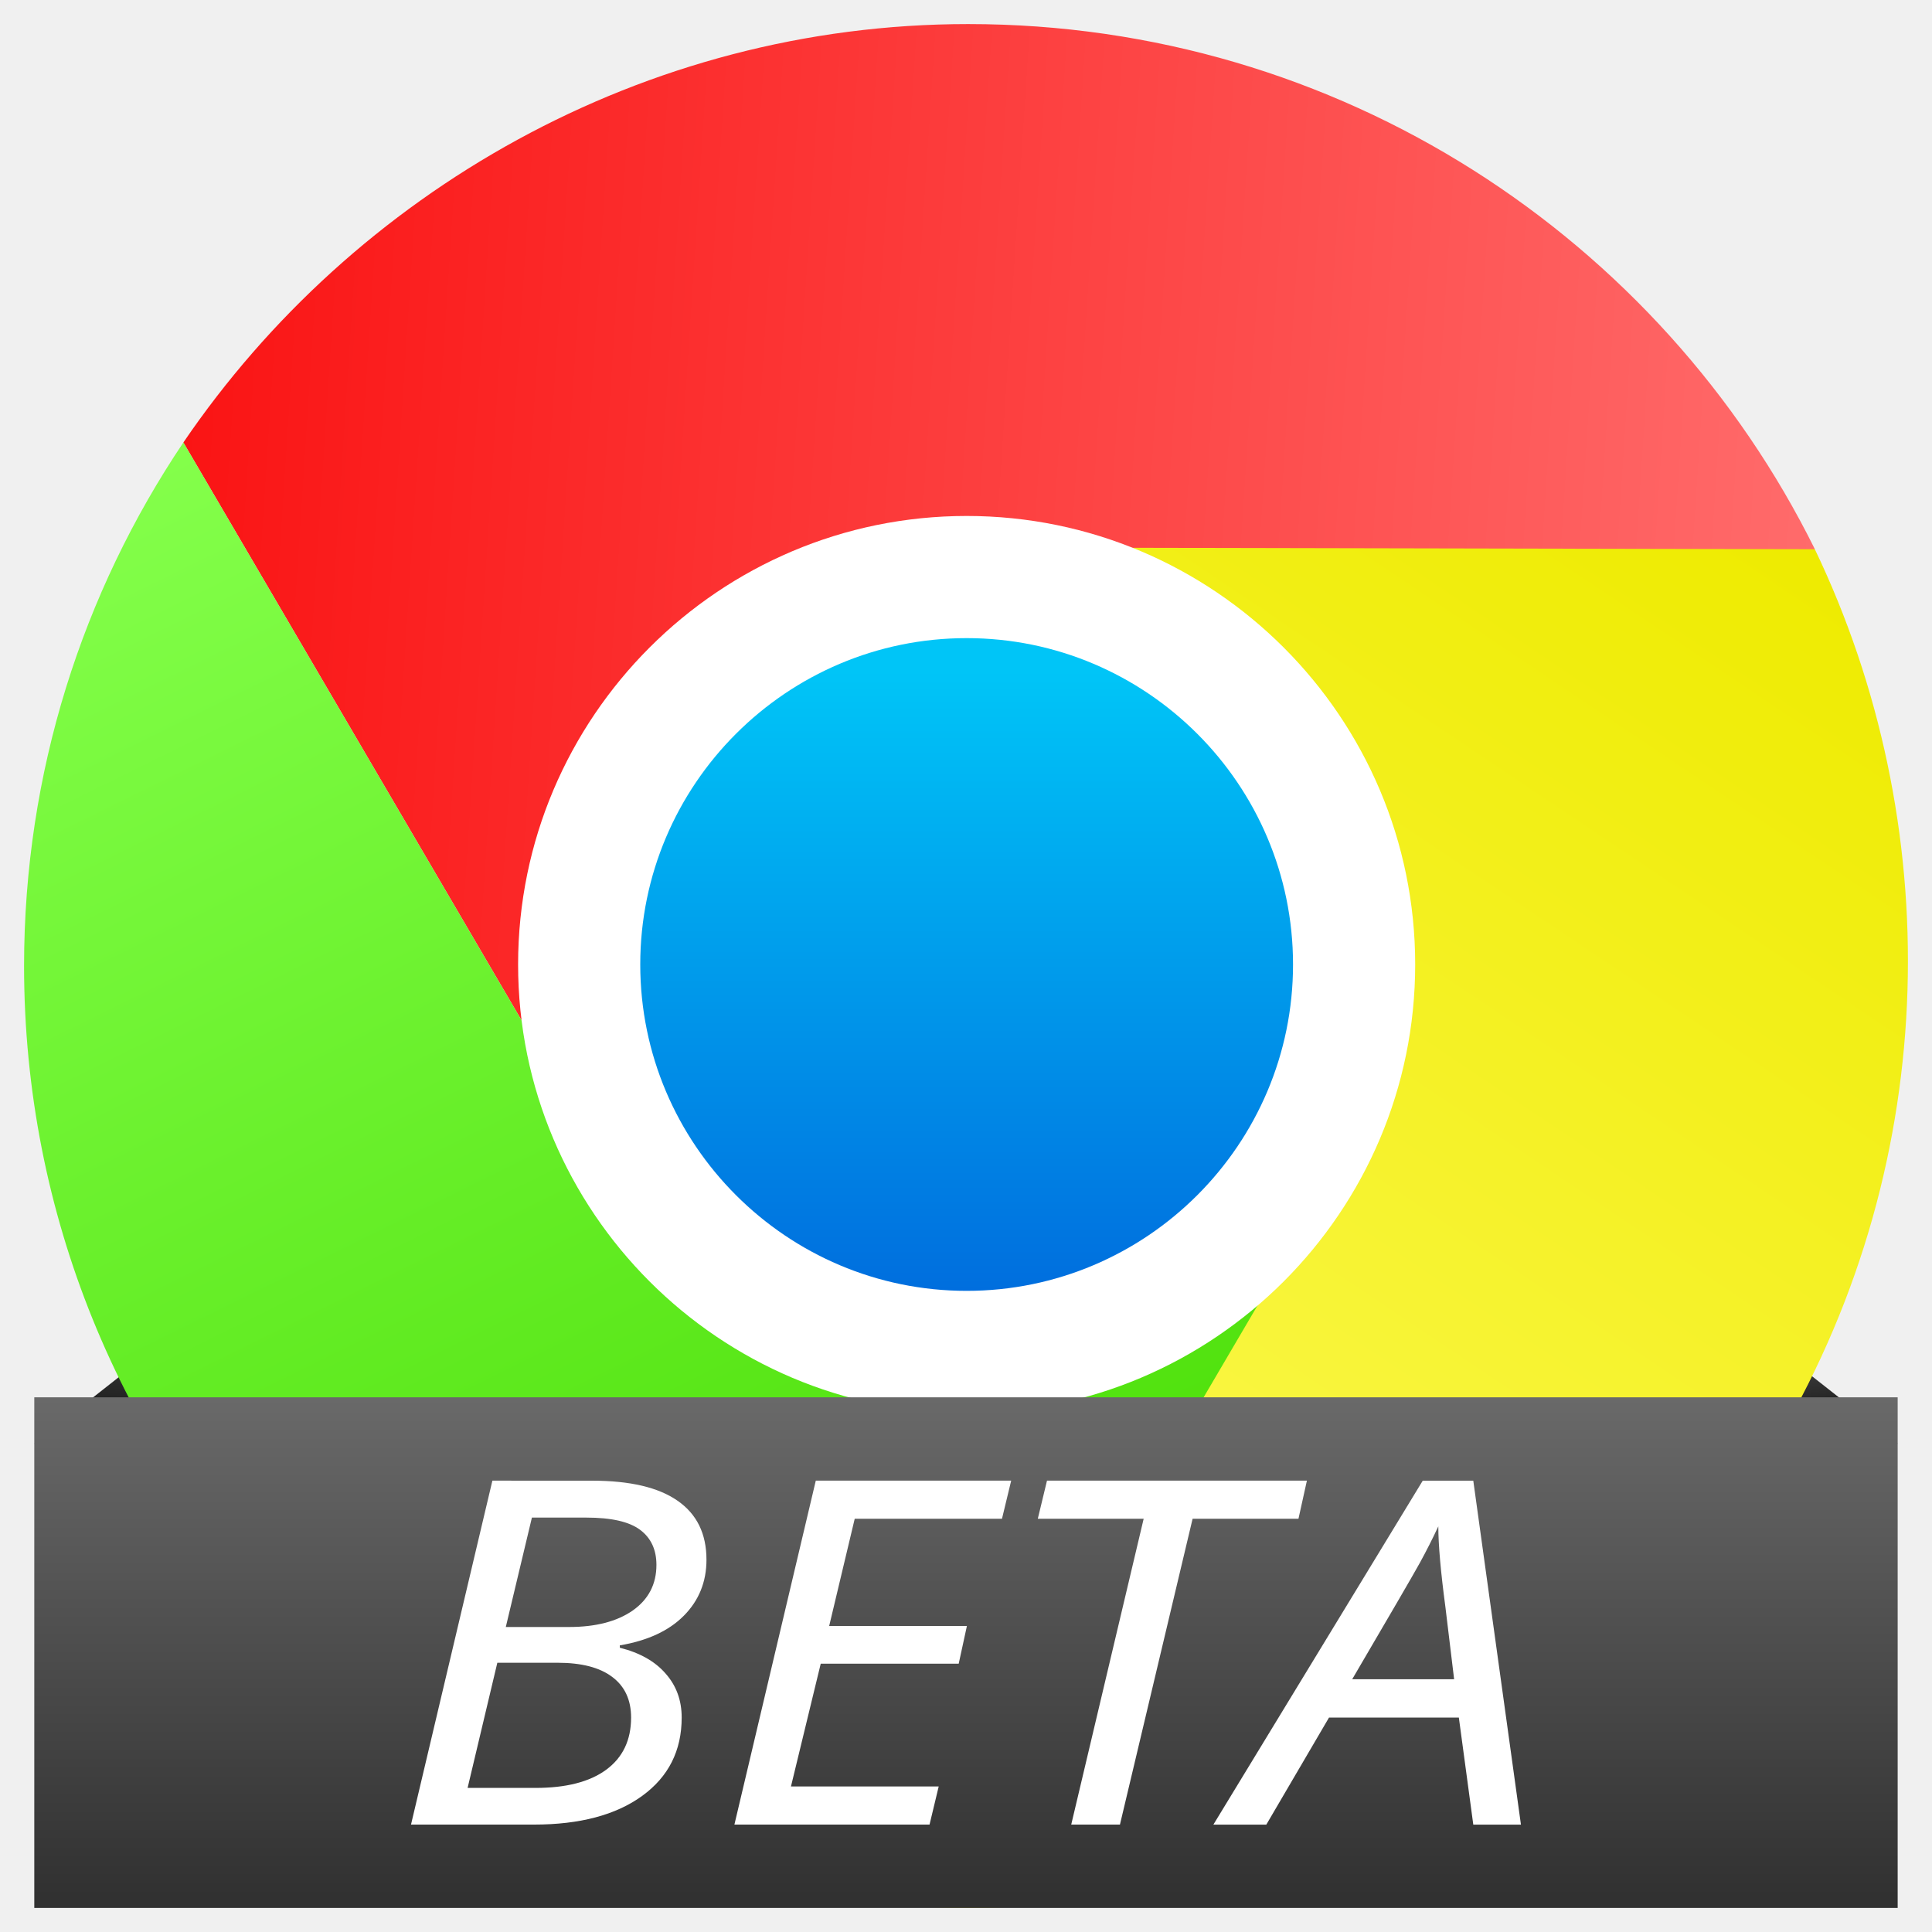
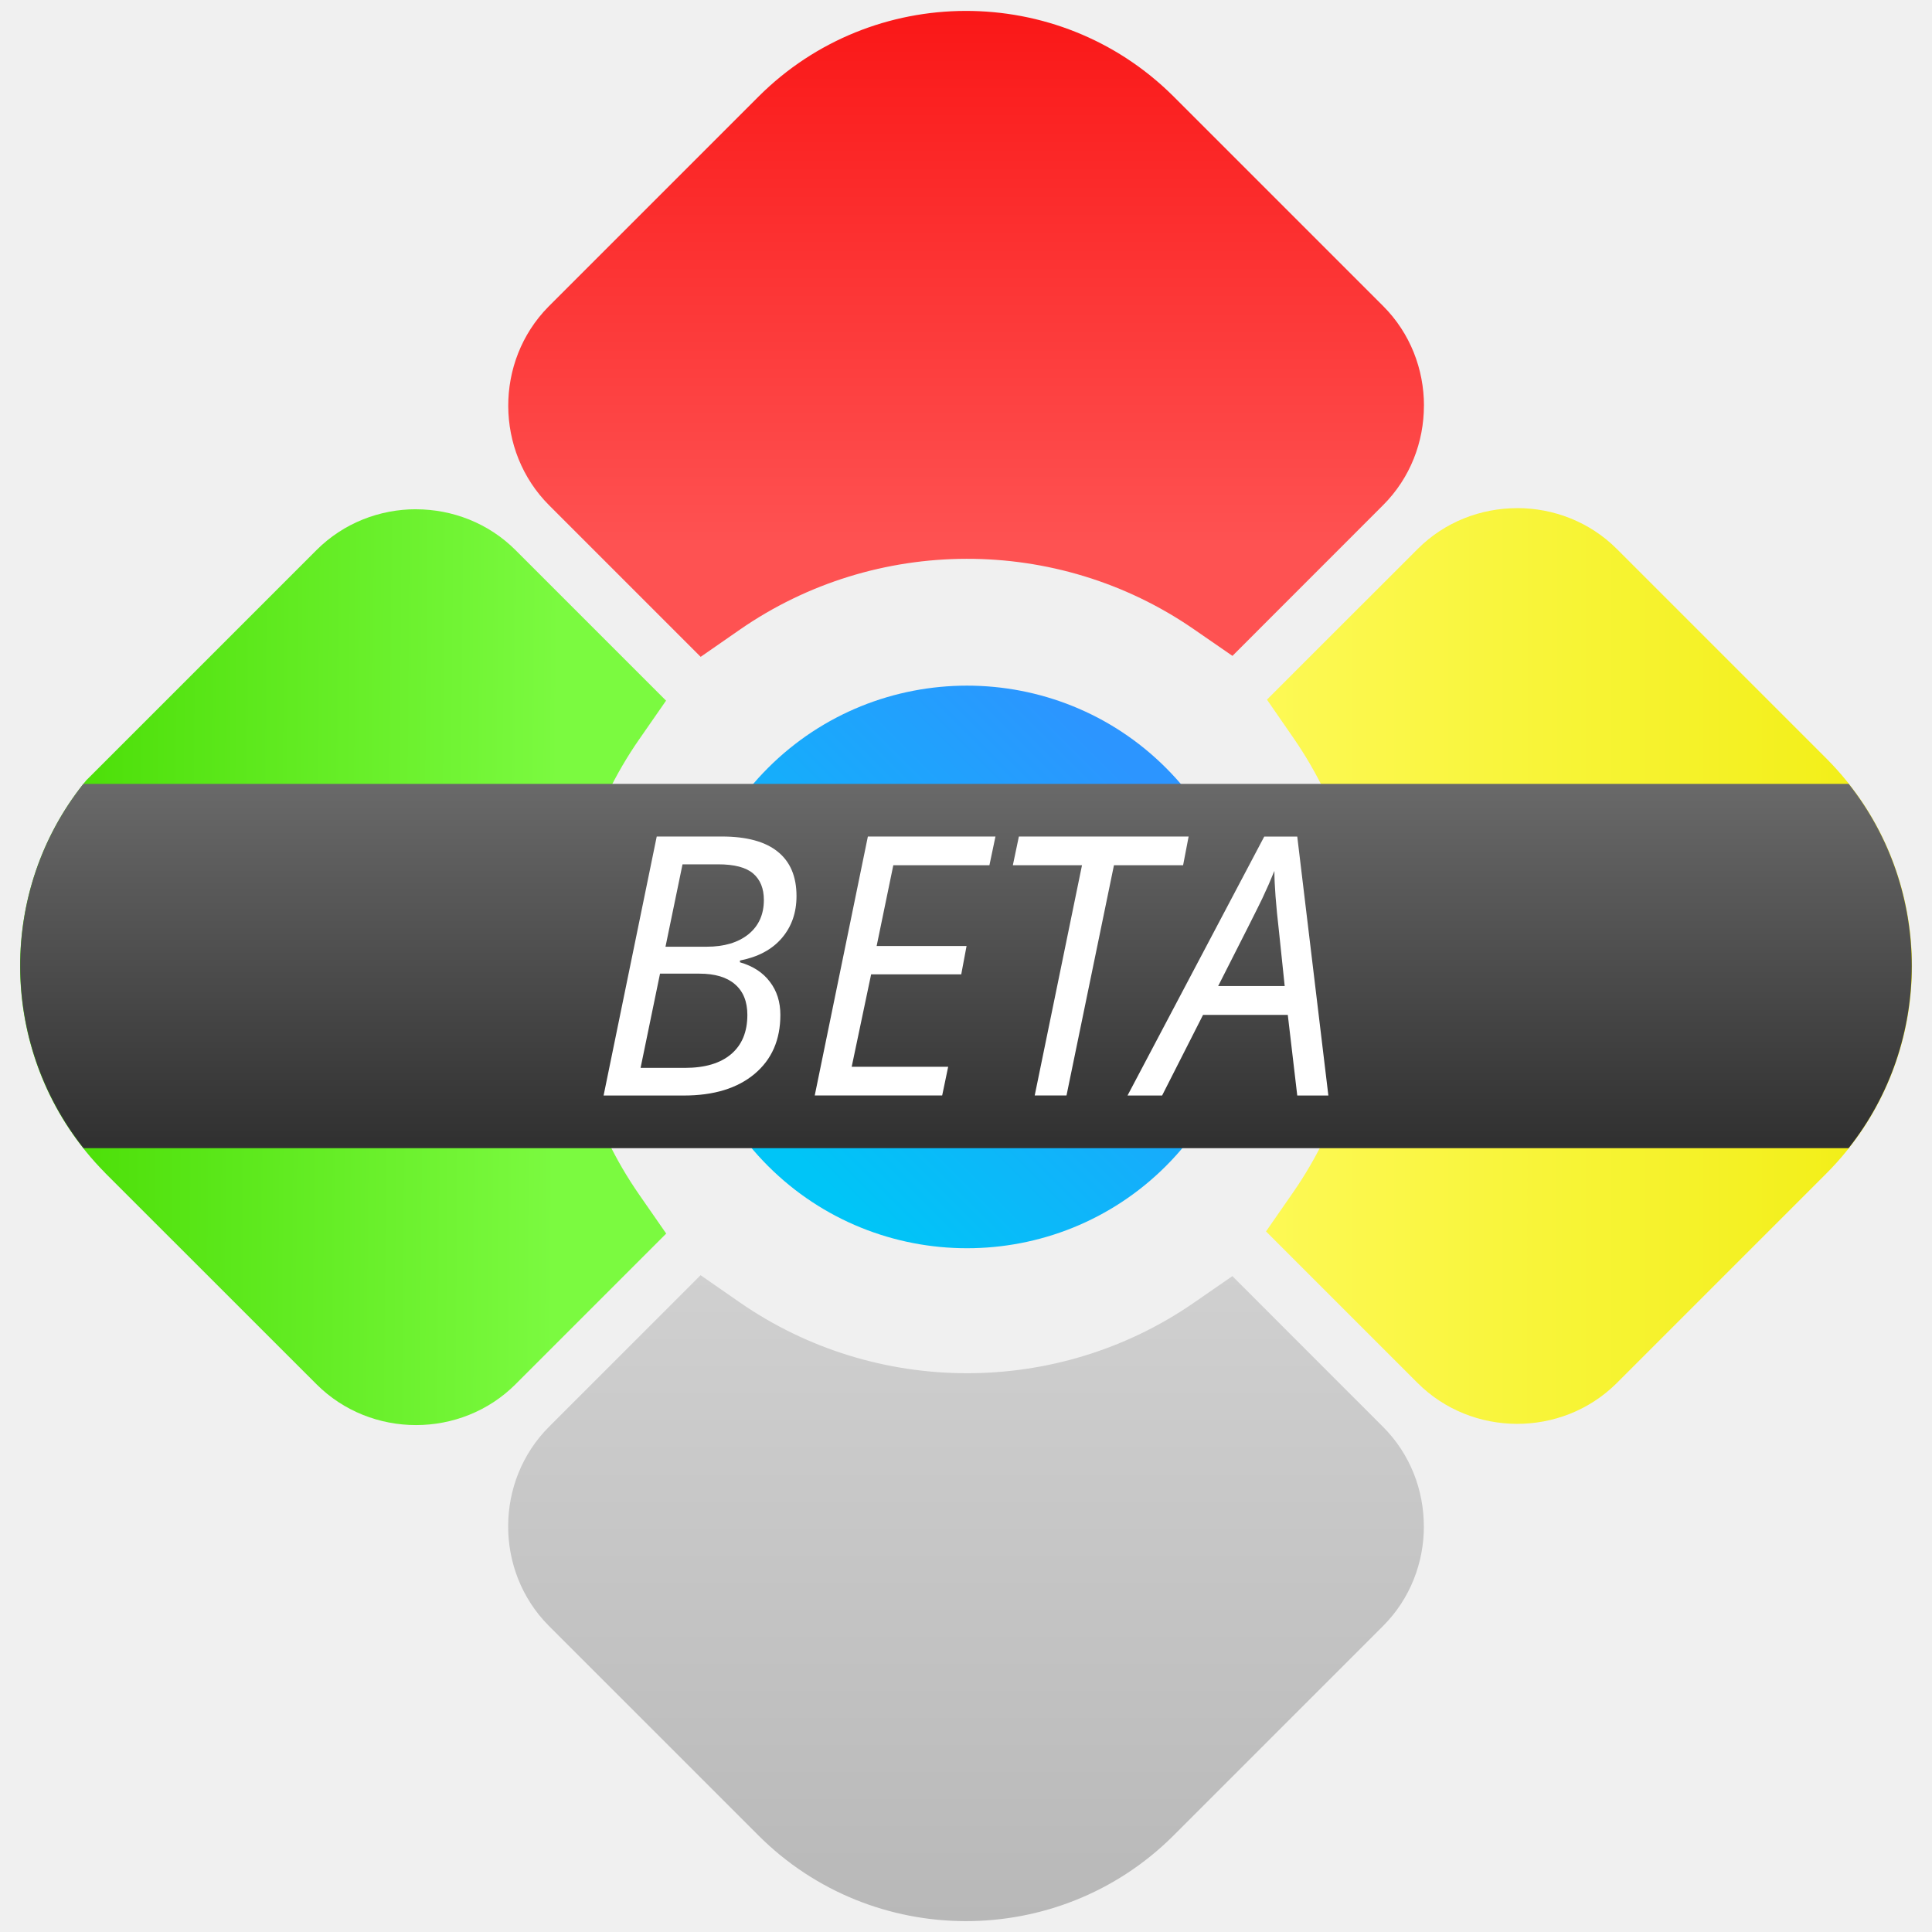
<svg xmlns="http://www.w3.org/2000/svg" xmlns:xlink="http://www.w3.org/1999/xlink" id="SVGRoot" version="1.1" viewBox="0 0 48 48" height="48px" width="48px">
  <defs id="defs1738">
    <linearGradient id="linearGradient888">
      <stop id="stop884" offset="0" style="stop-color:#006ede;stop-opacity:1" />
      <stop id="stop886" offset="1" style="stop-color:#00c5f7;stop-opacity:1" />
    </linearGradient>
    <linearGradient id="linearGradient880">
      <stop id="stop876" offset="0" style="stop-color:#eeeb00;stop-opacity:1" />
      <stop id="stop878" offset="1" style="stop-color:#fffb62;stop-opacity:1" />
    </linearGradient>
    <linearGradient id="linearGradient872">
      <stop id="stop868" offset="0" style="stop-color:#fa1414;stop-opacity:1" />
      <stop id="stop870" offset="1" style="stop-color:#ff6b6b;stop-opacity:1" />
    </linearGradient>
    <linearGradient id="linearGradient862">
      <stop id="stop858" offset="0" style="stop-color:#45db00;stop-opacity:1" />
      <stop id="stop860" offset="1" style="stop-color:#84ff4b;stop-opacity:1" />
    </linearGradient>
    <linearGradient id="linearGradient905" gradientUnits="userSpaceOnUse" x1="392.235" x2="433.433" y1="506.288" y2="515.003" gradientTransform="matrix(0.9893664,0,0,0.9893664,-400.5189,-500.8986)">
      <stop offset="0" stop-color="#db4437" id="stop901" style="stop-color:#fa0606;stop-opacity:1" />
      <stop offset="1" stop-color="#fd5757" id="stop903" style="stop-color:#fd3434;stop-opacity:1" />
    </linearGradient>
    <linearGradient id="linearGradient895" gradientUnits="userSpaceOnUse" x1="429.456" x2="411.887" y1="513.604" y2="547.453" gradientTransform="matrix(0.9893664,0,0,0.9893664,-400.5189,-500.8986)">
      <stop offset="0" stop-color="#ffcd40" id="stop891" style="stop-color:#fef800;stop-opacity:1" />
      <stop offset="1" stop-color="#fee145" id="stop893" style="stop-color:#fcfd2f;stop-opacity:1" />
    </linearGradient>
    <linearGradient gradientTransform="matrix(0.9893664,0,0,0.9893664,-400.5189,-500.8986)" y2="502.515" y1="547.303" x2="386.443" x1="408.524" gradientUnits="userSpaceOnUse" id="b">
      <stop style="stop-color:#14c600;stop-opacity:1" id="stop7" stop-color="#0f9d58" offset="0" />
      <stop style="stop-color:#71ff2f;stop-opacity:1" id="stop9" stop-color="#00d455" offset="1" />
    </linearGradient>
    <linearGradient gradientTransform="matrix(1.165975,0,0,1.165975,-6.169609,-5.076506)" gradientUnits="userSpaceOnUse" y2="13.782" x2="9.199" y1="44.962" x1="24.579" id="linearGradient864" xlink:href="#linearGradient862" />
    <linearGradient gradientTransform="matrix(1.165975,0,0,1.165975,-6.169609,-5.076506)" gradientUnits="userSpaceOnUse" y2="16.057" x2="43.963" y1="13.782" x1="9.199" id="linearGradient874" xlink:href="#linearGradient872" />
    <linearGradient gradientTransform="matrix(1.165975,0,0,1.165975,-6.169609,-5.076506)" gradientUnits="userSpaceOnUse" y2="44.962" x2="24.578" y1="16.057" x1="43.963" id="linearGradient882" xlink:href="#linearGradient880" />
    <linearGradient gradientTransform="matrix(1.165975,0,0,1.165975,-6.169609,-5.076506)" gradientUnits="userSpaceOnUse" y2="18.644" x2="25.889" y1="31.86" x1="25.889" id="linearGradient890" xlink:href="#linearGradient888" />
-     <linearGradient xlink:href="#linearGradient953" id="linearGradient955" x1="21.405" y1="276.708" x2="20.98" y2="282.658" gradientUnits="userSpaceOnUse" gradientTransform="matrix(0.2557043,0,0,-0.3667989,37.32726,136.9732)" />
-     <linearGradient id="linearGradient953">
-       <stop style="stop-color:#1a1a1a;stop-opacity:1" offset="0" id="stop949" />
-       <stop style="stop-color:#545454;stop-opacity:1" offset="1" id="stop951" />
-     </linearGradient>
-     <linearGradient xlink:href="#linearGradient893" id="linearGradient931" x1="-52.057" y1="244.9" x2="-52.057" y2="277.717" gradientUnits="userSpaceOnUse" gradientTransform="matrix(0.2557043,0,0,0.4033823,37.32726,-145.9067)" />
    <linearGradient id="linearGradient893">
      <stop id="stop889" offset="0" style="stop-color:#313131;stop-opacity:1" />
      <stop id="stop891-3" offset="1" style="stop-color:#6d6d6d;stop-opacity:1" />
    </linearGradient>
-     <linearGradient xlink:href="#linearGradient905-6" id="linearGradient960" gradientUnits="userSpaceOnUse" x1="21.405" y1="276.708" x2="20.98" y2="282.658" gradientTransform="matrix(-0.2557043,0,0,-0.3667989,10.67275,136.9732)" />
-     <linearGradient id="linearGradient905-6">
-       <stop id="stop901-7" offset="0" style="stop-color:#1a1a1a;stop-opacity:1" />
-       <stop id="stop903-5" offset="1" style="stop-color:#424242;stop-opacity:1" />
+     <linearGradient y2="65.312" x2="-12.026" y1="74.324" x1="-21.037" gradientTransform="matrix(-0.9711102,0.9711102,0.9711102,0.9711102,-45.17683,-27.28107)" gradientUnits="userSpaceOnUse" id="linearGradient1055" xlink:href="#linearGradient1296" />
+     <linearGradient id="linearGradient1296">
+       <stop id="stop1292" offset="0" style="stop-color:#f1ee13;stop-opacity:1" />
+       <stop id="stop1294" offset="1" style="stop-color:#fefa5b;stop-opacity:1" />
    </linearGradient>
+     <linearGradient y2="-9.219" x2="-3.498" y1="-2.324" x1="3.275" gradientTransform="matrix(-0.9711102,0.9711102,-0.9711102,-0.9711102,1.484825,19.38059)" gradientUnits="userSpaceOnUse" id="linearGradient984" xlink:href="#linearGradient1304" />
+     <linearGradient id="linearGradient1304">
+       <stop id="stop1300" offset="0" style="stop-color:#47dc02;stop-opacity:1" />
+       <stop id="stop1302" offset="1" style="stop-color:#7bfa40;stop-opacity:1" />
+     </linearGradient>
+     <linearGradient y2="25.547" x2="32.201" y1="25.547" x1="19.576" gradientTransform="matrix(-0.7109433,0.7109433,0.7109433,0.7109433,24.72429,-12.08778)" gradientUnits="userSpaceOnUse" id="linearGradient891" xlink:href="#linearGradient906" />
+     <linearGradient id="linearGradient906">
+       <stop id="stop902" offset="0" style="stop-color:#2c95ff;stop-opacity:1" />
+       <stop id="stop904" offset="1" style="stop-color:#00c5f7;stop-opacity:1" />
+     </linearGradient>
+     <linearGradient y2="-15.711" x2="-7.288" y1="-26.092" x1="3.094" gradientTransform="matrix(-0.9711102,0.9711102,-0.9711102,-0.9711102,1.484825,19.38059)" gradientUnits="userSpaceOnUse" id="linearGradient1080" xlink:href="#linearGradient912" />
+     <linearGradient id="linearGradient912">
+       <stop style="stop-color:#b8b8b8;stop-opacity:1" offset="0" id="stop908" />
+       <stop style="stop-color:#d6d6d6;stop-opacity:1" offset="1" id="stop910" />
+     </linearGradient>
+     <linearGradient y2="56.664" x2="-14.627" y1="49.951" x1="-21.34" gradientTransform="matrix(-0.9711102,0.9711102,0.9711102,0.9711102,-45.17683,-27.28107)" gradientUnits="userSpaceOnUse" id="linearGradient1030" xlink:href="#linearGradient1288" />
+     <linearGradient id="linearGradient1288">
+       <stop id="stop1284" offset="0" style="stop-color:#fa1818;stop-opacity:1" />
+       <stop id="stop1286" offset="1" style="stop-color:#fe5252;stop-opacity:1" />
+     </linearGradient>
+     <linearGradient xlink:href="#linearGradient893" id="linearGradient931-2" x1="-52.057" y1="244.9" x2="-52.057" y2="277.717" gradientUnits="userSpaceOnUse" gradientTransform="matrix(0.7887336,0,0,-0.2877072,103.2686,98.78113)" />
  </defs>
-   <path id="path872" d="m 47.148,35.867 -9.509,-0.014 V 28.384 Z" style="fill:url(#linearGradient955);fill-opacity:1;stroke:none;stroke-width:0.306px;stroke-linecap:butt;stroke-linejoin:miter;stroke-opacity:1" />
-   <path style="fill:url(#linearGradient960);fill-opacity:1;stroke:none;stroke-width:0.306px;stroke-linecap:butt;stroke-linejoin:miter;stroke-opacity:1" d="M 0.852,35.867 10.361,35.853 V 28.384 Z" id="path957" />
-   <g id="layer1">
-     <path style="fill:url(#linearGradient874);fill-opacity:1;fill-rule:evenodd;stroke:none;stroke-width:1.114" id="path11852" d="M 45.09,13.645 C 41.261,5.916 33.281,0.598 24.056,0.598 c -8.078,0 -15.281,4.195 -19.5,10.395 L 15.33,29.403 Z" />
-     <path style="fill:url(#linearGradient882);fill-opacity:1;fill-rule:evenodd;stroke:none;stroke-width:1.114" id="path11854" d="M 22.488,47.348 C 31.109,47.944 39.558,43.652 44.209,35.703 48.281,28.743 48.329,20.406 45.089,13.645 L 23.908,13.601 Z" />
-     <path style="fill:url(#linearGradient864);fill-opacity:1;fill-rule:evenodd;stroke:none;stroke-width:1.114" id="path11865" d="M 15.33,29.403 4.556,10.993 c -2.5,3.72 -3.958,8.194 -3.958,13.009 0,12.4 9.668,22.543 21.892,23.346 L 33.432,28.704 Z" />
-     <path style="fill:#ffffff;fill-rule:evenodd;stroke:none;stroke-width:1.114" id="path11878" d="m 24.016,35.107 c -6.145,0 -11.144,-5 -11.144,-11.145 0,-6.145 4.999,-11.143 11.144,-11.143 6.144,0 11.144,4.998 11.144,11.143 0,6.145 -5,11.145 -11.144,11.145 z" />
-     <path d="m 24.016,32.071 c -4.471,0 -8.109,-3.638 -8.109,-8.109 0,-4.471 3.638,-8.108 8.109,-8.108 4.47,0 8.109,3.637 8.109,8.108 0,4.471 -3.638,8.109 -8.109,8.109 z" id="path907" style="fill:url(#linearGradient890);fill-opacity:1;fill-rule:evenodd;stroke:none;stroke-width:0.811" />
+   <g id="g969" transform="translate(-2e-5,-1.5e-5)">
+     <path id="path990" d="m 37.694,12.625 c -0.899,0 -1.796,0.337 -2.472,1.014 l -3.745,3.743 0.669,0.968 c 2.332,3.382 2.324,7.898 -0.02,11.276 l -0.672,0.968 3.765,3.765 c 1.348,1.348 3.575,1.355 4.932,0.02 l 0.004,-0.004 5.216,-5.216 c 2.833,-2.833 2.841,-7.449 0.026,-10.293 l -0.004,-0.004 -5.224,-5.224 c -0.676,-0.676 -1.575,-1.014 -2.474,-1.014 z" style="color:#000000;font-style:normal;font-variant:normal;font-weight:normal;font-stretch:normal;font-size:medium;line-height:normal;font-family:sans-serif;font-variant-ligatures:normal;font-variant-position:normal;font-variant-caps:normal;font-variant-numeric:normal;font-variant-alternates:normal;font-feature-settings:normal;text-indent:0;text-align:start;text-decoration:none;text-decoration-line:none;text-decoration-style:solid;text-decoration-color:#000000;letter-spacing:normal;word-spacing:normal;text-transform:none;writing-mode:lr-tb;direction:ltr;text-orientation:mixed;dominant-baseline:auto;baseline-shift:baseline;text-anchor:start;white-space:normal;shape-padding:0;clip-rule:nonzero;display:inline;overflow:visible;visibility:visible;opacity:1;isolation:auto;mix-blend-mode:normal;color-interpolation:sRGB;color-interpolation-filters:linearRGB;solid-color:#000000;solid-opacity:1;vector-effect:none;fill:url(#linearGradient1055);fill-opacity:1;fill-rule:nonzero;stroke:none;stroke-width:4.849;stroke-linecap:butt;stroke-linejoin:miter;stroke-miterlimit:4;stroke-dasharray:none;stroke-dashoffset:0;stroke-opacity:1;paint-order:stroke fill markers;color-rendering:auto;image-rendering:auto;shape-rendering:auto;text-rendering:auto;enable-background:accumulate" />
+     <path id="path952" d="m 10.338,12.652 c -0.899,-4.06e-4 -1.799,0.338 -2.476,1.016 l -5.72,5.72 -0.05,0.061 c -2.288,2.855 -2.106,7.037 0.516,9.687 l 0.002,0.004 5.253,5.251 c 1.353,1.353 3.593,1.353 4.946,0 l 3.743,-3.743 -0.672,-0.968 c -2.352,-3.386 -2.354,-7.919 -0.004,-11.305 l 0.672,-0.968 -3.738,-3.738 c -0.677,-0.677 -1.575,-1.015 -2.474,-1.016 z" style="color:#000000;font-style:normal;font-variant:normal;font-weight:normal;font-stretch:normal;font-size:medium;line-height:normal;font-family:sans-serif;font-variant-ligatures:normal;font-variant-position:normal;font-variant-caps:normal;font-variant-numeric:normal;font-variant-alternates:normal;font-feature-settings:normal;text-indent:0;text-align:start;text-decoration:none;text-decoration-line:none;text-decoration-style:solid;text-decoration-color:#000000;letter-spacing:normal;word-spacing:normal;text-transform:none;writing-mode:lr-tb;direction:ltr;text-orientation:mixed;dominant-baseline:auto;baseline-shift:baseline;text-anchor:start;white-space:normal;shape-padding:0;clip-rule:nonzero;display:inline;overflow:visible;visibility:visible;opacity:1;isolation:auto;mix-blend-mode:normal;color-interpolation:sRGB;color-interpolation-filters:linearRGB;solid-color:#000000;solid-opacity:1;vector-effect:none;fill:url(#linearGradient984);fill-opacity:1;fill-rule:nonzero;stroke:none;stroke-width:4.849;stroke-linecap:butt;stroke-linejoin:miter;stroke-miterlimit:4;stroke-dasharray:none;stroke-dashoffset:0;stroke-opacity:1;paint-order:stroke fill markers;color-rendering:auto;image-rendering:auto;shape-rendering:auto;text-rendering:auto;enable-background:accumulate" />
+     <path style="fill:url(#linearGradient891);fill-opacity:1;fill-rule:evenodd;stroke:none;stroke-width:0.699" id="path879" d="m 28.969,28.968 c 2.726,-2.726 2.726,-7.163 -4.95e-4,-9.889 -2.726,-2.726 -7.162,-2.726 -9.888,4.93e-4 -2.726,2.726 -2.727,7.162 -4.94e-4,9.888 2.726,2.726 7.163,2.726 9.889,4.95e-4 z" />
+     <path style="color:#000000;font-style:normal;font-variant:normal;font-weight:normal;font-stretch:normal;font-size:medium;line-height:normal;font-family:sans-serif;font-variant-ligatures:normal;font-variant-position:normal;font-variant-caps:normal;font-variant-numeric:normal;font-variant-alternates:normal;font-feature-settings:normal;text-indent:0;text-align:start;text-decoration:none;text-decoration-line:none;text-decoration-style:solid;text-decoration-color:#000000;letter-spacing:normal;word-spacing:normal;text-transform:none;writing-mode:lr-tb;direction:ltr;text-orientation:mixed;dominant-baseline:auto;baseline-shift:baseline;text-anchor:start;white-space:normal;shape-padding:0;clip-rule:nonzero;display:inline;overflow:visible;visibility:visible;opacity:1;isolation:auto;mix-blend-mode:normal;color-interpolation:sRGB;color-interpolation-filters:linearRGB;solid-color:#000000;solid-opacity:1;vector-effect:none;fill:url(#linearGradient1080);fill-opacity:1;fill-rule:nonzero;stroke:none;stroke-width:4.849;stroke-linecap:butt;stroke-linejoin:miter;stroke-miterlimit:4;stroke-dasharray:none;stroke-dashoffset:0;stroke-opacity:1;paint-order:stroke fill markers;color-rendering:auto;image-rendering:auto;shape-rendering:auto;text-rendering:auto;enable-background:accumulate" d="m 35.375,37.922 c 0,-0.899 -0.337,-1.796 -1.014,-2.472 l -3.743,-3.745 -0.968,0.669 c -3.382,2.332 -7.898,2.324 -11.276,-0.02 l -0.968,-0.672 -3.765,3.765 c -1.348,1.348 -1.355,3.575 -0.02,4.932 l 0.004,0.004 5.216,5.216 c 2.833,2.833 7.449,2.841 10.293,0.026 l 0.004,-0.004 5.224,-5.224 c 0.676,-0.676 1.014,-1.575 1.014,-2.474 z" id="path993" />
+     <path id="path1003" d="m 35.377,10.078 c 0,0.899 -0.337,1.796 -1.014,2.472 L 30.62,16.295 29.652,15.627 C 26.27,13.295 21.753,13.303 18.376,15.647 l -0.968,0.672 -3.765,-3.765 C 12.296,11.207 12.288,8.979 13.623,7.622 l 0.004,-0.004 5.216,-5.216 c 2.833,-2.833 7.449,-2.841 10.293,-0.026 l 0.004,0.004 5.224,5.224 c 0.676,0.676 1.014,1.575 1.014,2.474 z" style="color:#000000;font-style:normal;font-variant:normal;font-weight:normal;font-stretch:normal;font-size:medium;line-height:normal;font-family:sans-serif;font-variant-ligatures:normal;font-variant-position:normal;font-variant-caps:normal;font-variant-numeric:normal;font-variant-alternates:normal;font-feature-settings:normal;text-indent:0;text-align:start;text-decoration:none;text-decoration-line:none;text-decoration-style:solid;text-decoration-color:#000000;letter-spacing:normal;word-spacing:normal;text-transform:none;writing-mode:lr-tb;direction:ltr;text-orientation:mixed;dominant-baseline:auto;baseline-shift:baseline;text-anchor:start;white-space:normal;shape-padding:0;clip-rule:nonzero;display:inline;overflow:visible;visibility:visible;opacity:1;isolation:auto;mix-blend-mode:normal;color-interpolation:sRGB;color-interpolation-filters:linearRGB;solid-color:#000000;solid-opacity:1;vector-effect:none;fill:url(#linearGradient1030);fill-opacity:1;fill-rule:nonzero;stroke:none;stroke-width:4.849;stroke-linecap:butt;stroke-linejoin:miter;stroke-miterlimit:4;stroke-dasharray:none;stroke-dashoffset:0;stroke-opacity:1;paint-order:stroke fill markers;color-rendering:auto;image-rendering:auto;shape-rendering:auto;text-rendering:auto;enable-background:accumulate" />
  </g>
-   <rect style="opacity:1;fill:url(#linearGradient931);fill-opacity:1;stroke:none;stroke-width:6.327;stroke-linecap:butt;stroke-linejoin:miter;stroke-miterlimit:4;stroke-dasharray:none;stroke-opacity:1;paint-order:normal" id="rect862" width="46.295" height="12.686" x="0.852" y="-47.402" transform="scale(1,-1)" />
-   <g aria-label="BETA" transform="scale(1.058054,0.9451312)" style="font-style:normal;font-weight:normal;font-size:42.215px;line-height:1.25;font-family:sans-serif;letter-spacing:0px;word-spacing:0px;fill:#ffffff;fill-opacity:1;stroke:none;stroke-width:1.055" id="text1217">
-     <path d="m 13.905,38.923 q 1.33,0 2.004,0.526 0.68,0.526 0.68,1.552 0,0.872 -0.532,1.472 -0.526,0.594 -1.503,0.779 v 0.062 q 0.705,0.198 1.076,0.68 0.377,0.476 0.377,1.156 0,1.305 -0.928,2.059 -0.928,0.754 -2.542,0.754 H 9.651 l 1.911,-9.041 z m -2.028,3.846 h 1.484 q 0.94,0 1.496,-0.433 0.557,-0.439 0.557,-1.2 0,-0.6 -0.383,-0.921 -0.383,-0.322 -1.261,-0.322 h -1.28 z m -0.897,4.23 h 1.595 q 1.076,0 1.657,-0.476 0.587,-0.482 0.587,-1.373 0,-0.699 -0.445,-1.07 -0.439,-0.371 -1.28,-0.371 h -1.416 z" style="font-style:italic;font-variant:normal;font-weight:normal;font-stretch:normal;font-size:12.664px;font-family:'Noto Sans';-inkscape-font-specification:'Noto Sans Italic';fill:#ffffff;stroke-width:1.055" id="path1528" />
-     <path d="m 21.827,47.963 h -4.582 l 1.911,-9.041 h 4.588 l -0.216,1.002 H 20.07 l -0.6,2.82 h 3.234 l -0.192,0.989 h -3.24 l -0.699,3.228 h 3.469 z" style="font-style:italic;font-variant:normal;font-weight:normal;font-stretch:normal;font-size:12.664px;font-family:'Noto Sans';-inkscape-font-specification:'Noto Sans Italic';fill:#ffffff;stroke-width:1.055" id="path1530" />
-     <path d="m 26.298,47.963 h -1.144 l 1.701,-8.039 h -2.486 l 0.216,-1.002 h 6.103 l -0.198,1.002 h -2.486 z" style="font-style:italic;font-variant:normal;font-weight:normal;font-stretch:normal;font-size:12.664px;font-family:'Noto Sans';-inkscape-font-specification:'Noto Sans Italic';fill:#ffffff;stroke-width:1.055" id="path1532" />
-     <path d="m 34.256,45.15 h -3.049 l -1.472,2.814 h -1.243 l 4.916,-9.041 h 1.187 l 1.119,9.041 h -1.119 z m -0.111,-1.008 -0.204,-1.892 q -0.167,-1.404 -0.167,-2.127 -0.198,0.476 -0.433,0.958 -0.235,0.476 -1.589,3.061 z" style="font-style:italic;font-variant:normal;font-weight:normal;font-stretch:normal;font-size:12.664px;font-family:'Noto Sans';-inkscape-font-specification:'Noto Sans Italic';fill:#ffffff;stroke-width:1.055" id="path1534" />
-   </g>
+   <path style="opacity:1;fill:url(#linearGradient931-2);fill-opacity:1;stroke:none;stroke-width:8.076;stroke-linecap:butt;stroke-linejoin:miter;stroke-miterlimit:4;stroke-dasharray:none;stroke-opacity:1;paint-order:normal" d="m 2.072,19.475 c -2.099,2.644 -2.087,6.41 0.004,9.051 h 43.852 c 2.091,-2.64 2.091,-6.41 0.002,-9.051 z" id="rect862-9" />
+   <path id="path1528" style="font-style:italic;font-variant:normal;font-weight:normal;font-stretch:normal;font-size:12.664px;line-height:1.25;font-family:'Noto Sans';-inkscape-font-specification:'Noto Sans Italic';letter-spacing:0px;word-spacing:0px;fill:#ffffff;fill-opacity:1;stroke:none;stroke-width:1.101" d="m 17.935,20.783 q 0.919,0 1.384,0.374 0.47,0.374 0.47,1.105 0,0.621 -0.367,1.047 -0.363,0.423 -1.038,0.555 v 0.044 q 0.487,0.141 0.743,0.484 0.261,0.339 0.261,0.823 0,0.929 -0.641,1.466 -0.641,0.537 -1.756,0.537 h -1.995 l 1.32,-6.434 z m -1.401,2.738 h 1.025 q 0.649,0 1.034,-0.308 0.385,-0.312 0.385,-0.854 0,-0.427 -0.265,-0.656 -0.265,-0.229 -0.872,-0.229 h -0.884 z m -0.619,3.01 h 1.102 q 0.743,0 1.145,-0.339 0.406,-0.343 0.406,-0.977 0,-0.497 -0.308,-0.761 -0.303,-0.264 -0.884,-0.264 h -0.978 z" />
+   <path id="path1530" style="font-style:italic;font-variant:normal;font-weight:normal;font-stretch:normal;font-size:12.664px;line-height:1.25;font-family:'Noto Sans';-inkscape-font-specification:'Noto Sans Italic';letter-spacing:0px;word-spacing:0px;fill:#ffffff;fill-opacity:1;stroke:none;stroke-width:1.101" d="m 23.408,27.217 h -3.166 l 1.32,-6.434 h 3.17 l -0.15,0.713 h -2.388 l -0.414,2.007 h 2.234 l -0.132,0.704 h -2.239 l -0.483,2.297 h 2.397 z" />
+   <path id="path1532" style="font-style:italic;font-variant:normal;font-weight:normal;font-stretch:normal;font-size:12.664px;line-height:1.25;font-family:'Noto Sans';-inkscape-font-specification:'Noto Sans Italic';letter-spacing:0px;word-spacing:0px;fill:#ffffff;fill-opacity:1;stroke:none;stroke-width:1.101" d="m 26.497,27.217 h -0.79 l 1.175,-5.721 h -1.718 l 0.15,-0.713 h 4.217 l -0.137,0.713 h -1.718 z" />
+   <path id="path1534" style="font-style:italic;font-variant:normal;font-weight:normal;font-stretch:normal;font-size:12.664px;line-height:1.25;font-family:'Noto Sans';-inkscape-font-specification:'Noto Sans Italic';letter-spacing:0px;word-spacing:0px;fill:#ffffff;fill-opacity:1;stroke:none;stroke-width:1.101" d="m 31.995,25.215 h -2.106 l -1.017,2.003 h -0.859 l 3.397,-6.434 h 0.82 l 0.773,6.434 h -0.773 z m -0.077,-0.717 -0.141,-1.347 q -0.115,-0.999 -0.115,-1.514 -0.137,0.339 -0.299,0.682 -0.162,0.339 -1.098,2.179 z" />
</svg>
